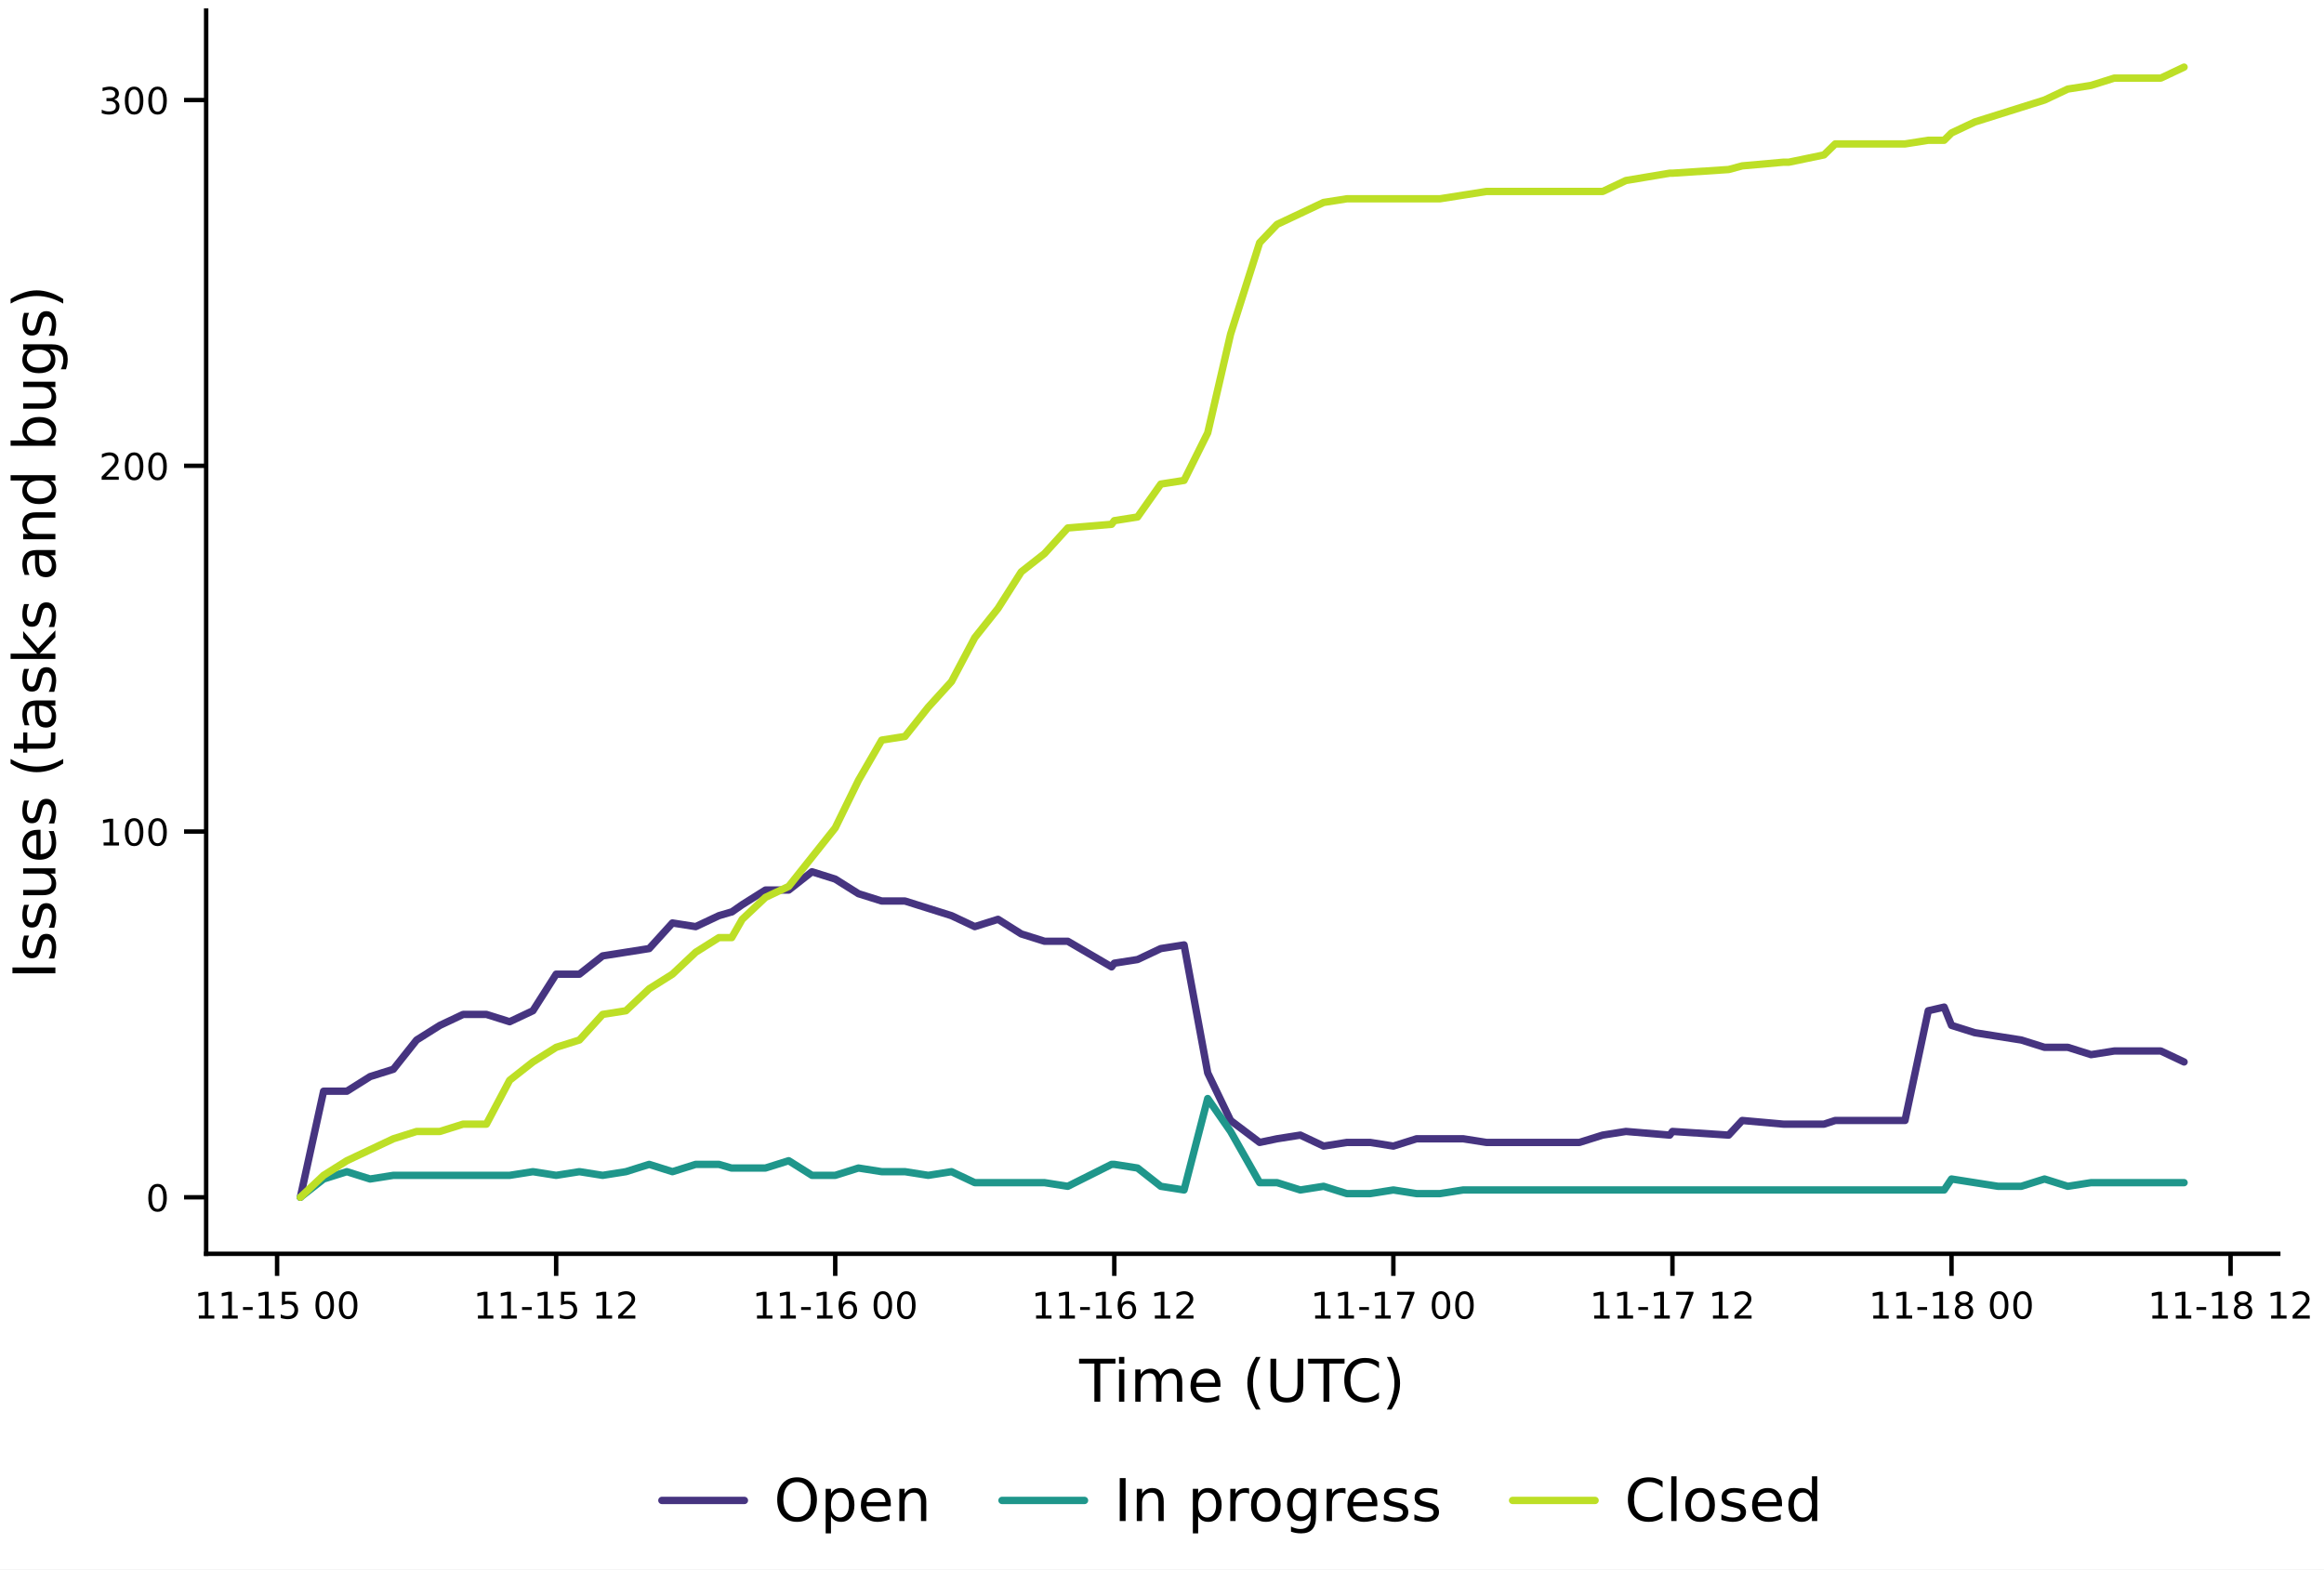
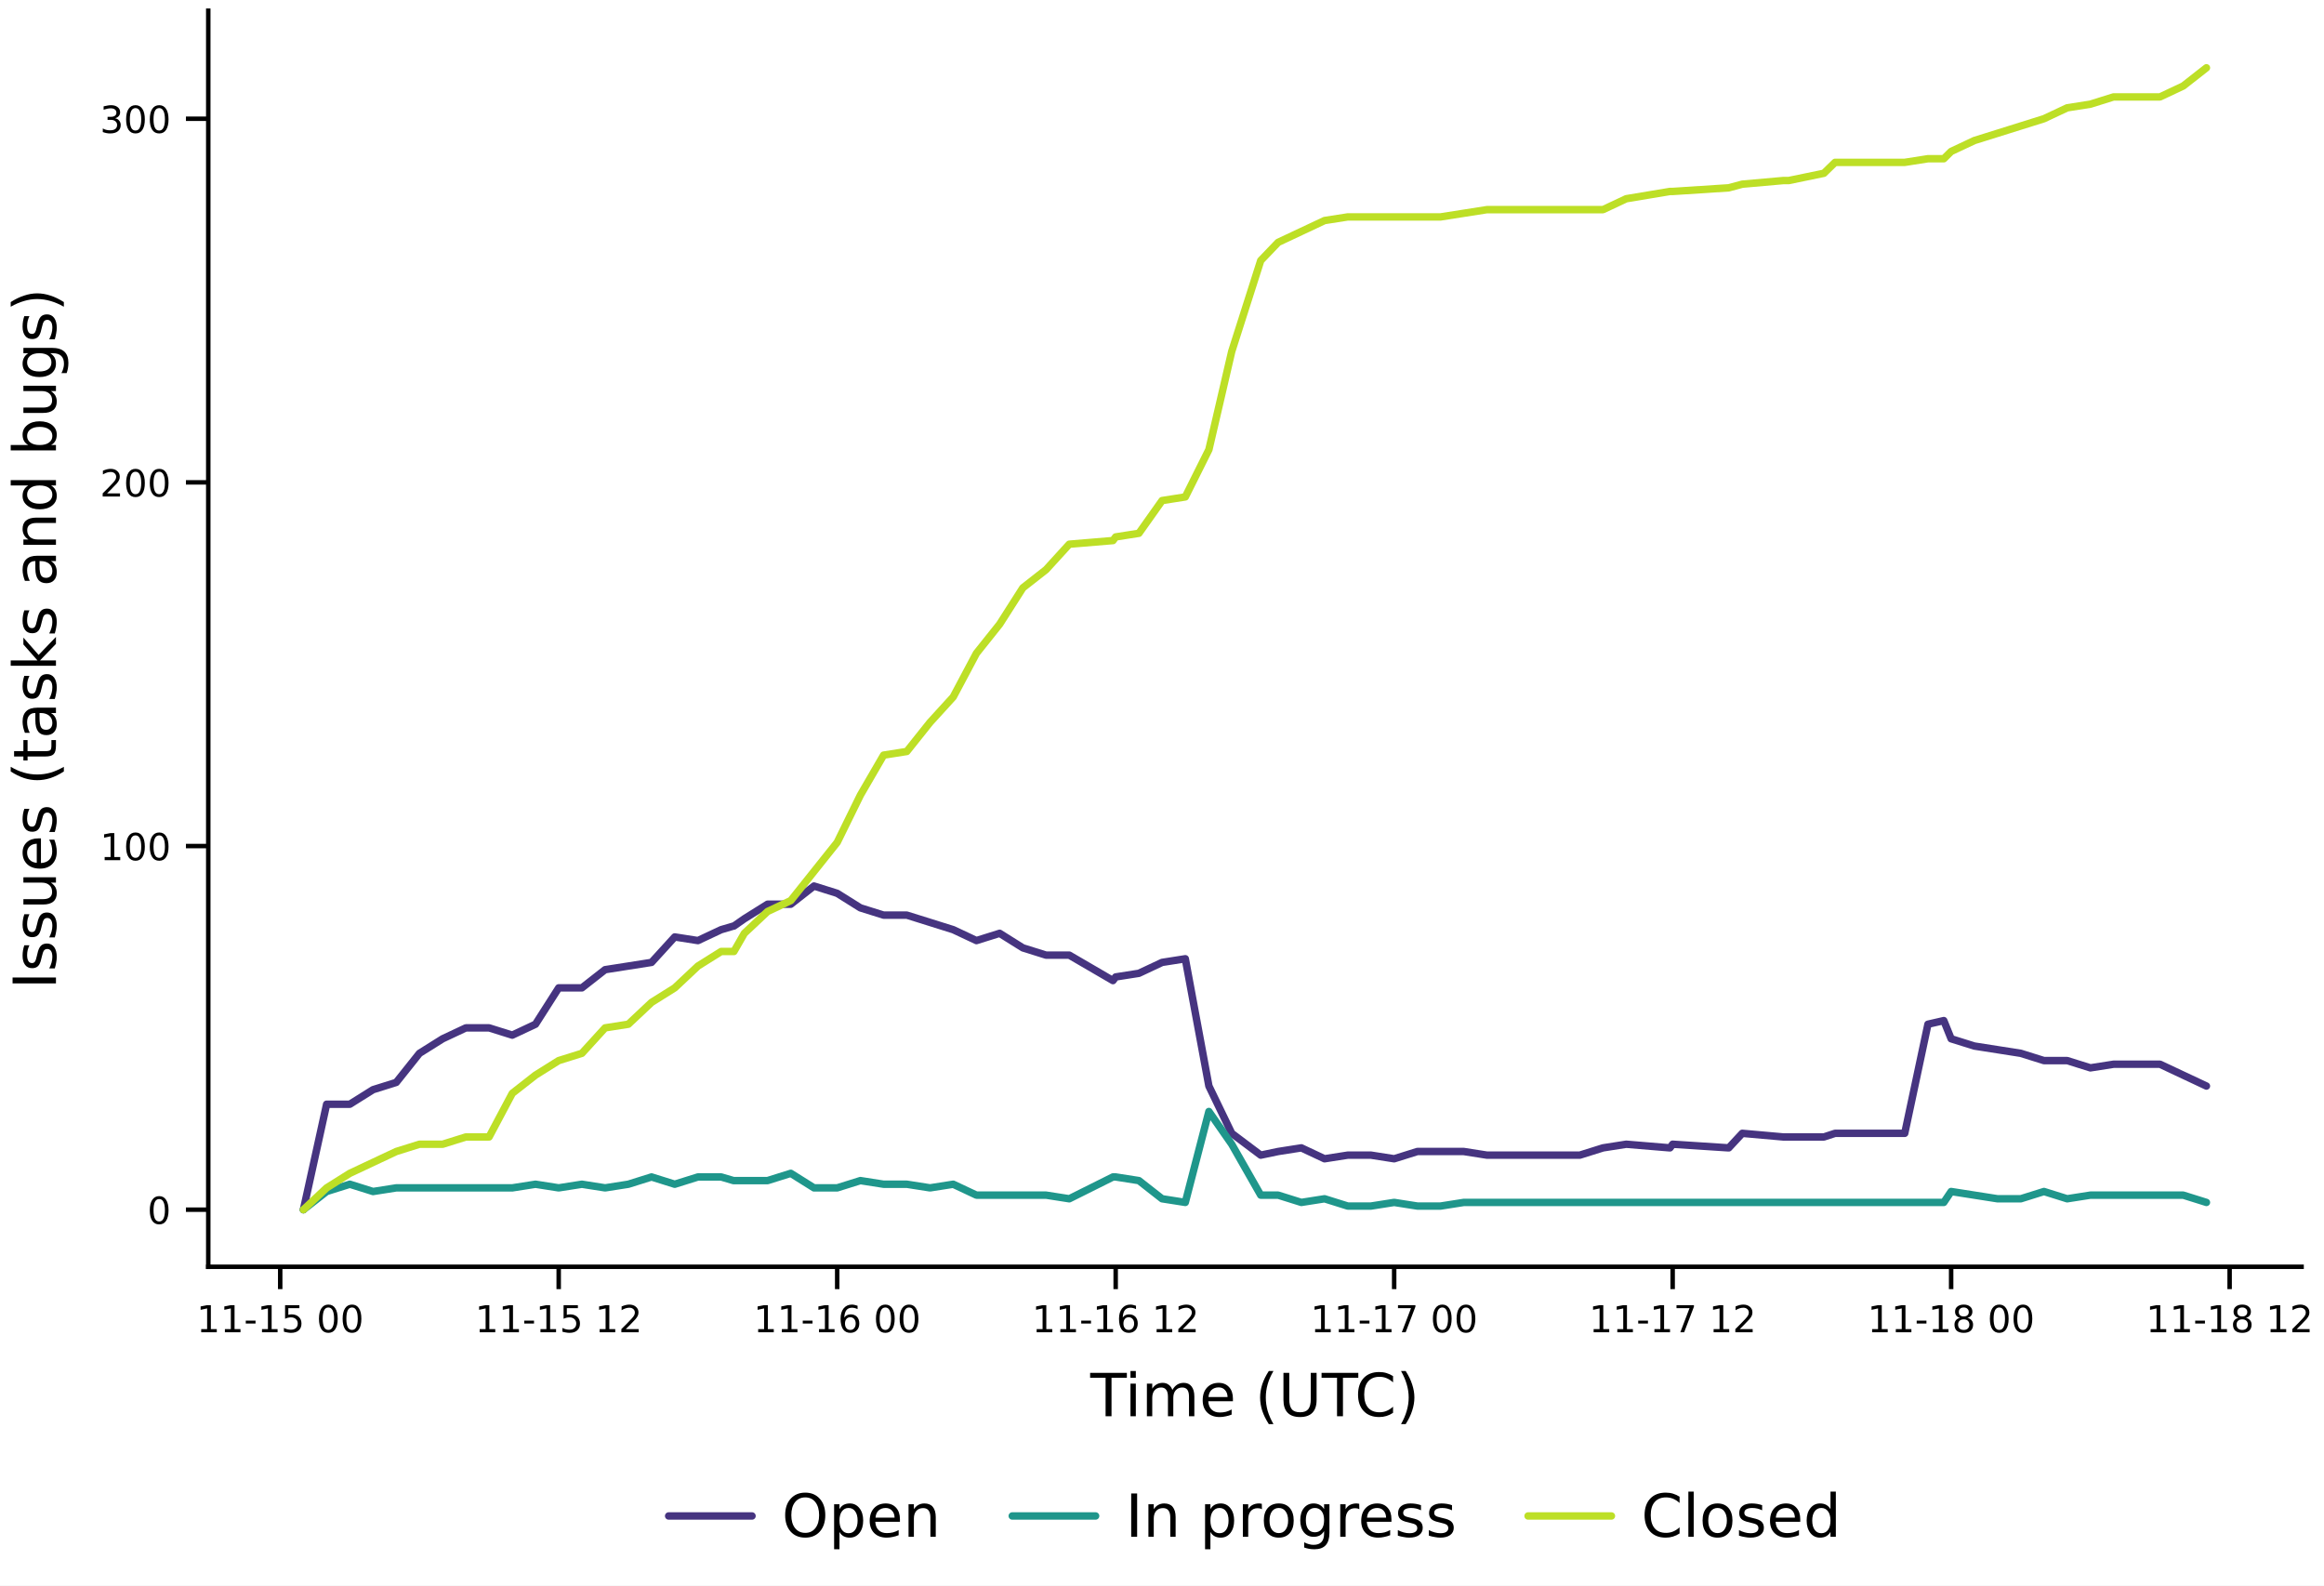
- <svg xmlns="http://www.w3.org/2000/svg" xmlns:xlink="http://www.w3.org/1999/xlink" width="315.465pt" height="213.046pt" viewBox="0 0 315.465 213.046" version="1.1">
+ <svg xmlns="http://www.w3.org/2000/svg" xmlns:xlink="http://www.w3.org/1999/xlink" width="312.269pt" height="213.046pt" viewBox="0 0 312.269 213.046" version="1.1">
  <defs>
    <style type="text/css">*{stroke-linejoin: round; stroke-linecap: butt}</style>
  </defs>
  <g id="figure_1">
    <g id="patch_1">
-       <path d="M -0 213.046  L 315.465 213.046  L 315.465 0  L -0 0  z " style="fill: #ffffff" />
+       <path d="M 0 213.046  L 312.269 213.046  L 312.269 0  L 0 0  z " style="fill: #ffffff" />
    </g>
    <g id="axes_1">
      <g id="patch_2">
        <path d="M 27.984 170.203  L 309.256 170.203  L 309.256 1.44  L 27.984 1.44  z " style="fill: #ffffff" />
      </g>
      <g id="matplotlib.axis_1">
        <g id="xtick_1">
          <g id="line2d_1">
            <defs>
-               <path id="mddbc699e39" d="M 0 0  L 0 3  " style="stroke: #000000; stroke-width: 0.6" />
+               <path id="mc7b40de007" d="M 0 0  L 0 3  " style="stroke: #000000; stroke-width: 0.6" />
            </defs>
            <g>
-               <use xlink:href="#mddbc699e39" x="37.613" y="170.203" style="stroke: #000000; stroke-width: 0.6" />
+               <use xlink:href="#mc7b40de007" x="37.651" y="170.203" style="stroke: #000000; stroke-width: 0.6" />
            </g>
          </g>
          <g id="text_1">
-             <text style="font-size: 5px; font-family: 'DejaVu Sans', sans-serif; text-anchor: middle" x="37.613" y="179.002" transform="rotate(-0 37.61263 179.0017)">11-15 00</text>
+             <text style="font-size: 5px; font-family: 'DejaVu Sans', sans-serif; text-anchor: middle" x="37.651" y="179.002" transform="rotate(-0 37.65113 179.0017)">11-15 00</text>
          </g>
        </g>
        <g id="xtick_2">
          <g id="line2d_2">
            <g>
-               <use xlink:href="#mddbc699e39" x="75.494" y="170.203" style="stroke: #000000; stroke-width: 0.6" />
+               <use xlink:href="#mc7b40de007" x="75.071" y="170.203" style="stroke: #000000; stroke-width: 0.6" />
            </g>
          </g>
          <g id="text_2">
-             <text style="font-size: 5px; font-family: 'DejaVu Sans', sans-serif; text-anchor: middle" x="75.494" y="179.002" transform="rotate(-0 75.49431 179.0017)">11-15 12</text>
+             <text style="font-size: 5px; font-family: 'DejaVu Sans', sans-serif; text-anchor: middle" x="75.071" y="179.002" transform="rotate(-0 75.07084 179.0017)">11-15 12</text>
          </g>
        </g>
        <g id="xtick_3">
          <g id="line2d_3">
            <g>
-               <use xlink:href="#mddbc699e39" x="113.376" y="170.203" style="stroke: #000000; stroke-width: 0.6" />
+               <use xlink:href="#mc7b40de007" x="112.491" y="170.203" style="stroke: #000000; stroke-width: 0.6" />
            </g>
          </g>
          <g id="text_3">
-             <text style="font-size: 5px; font-family: 'DejaVu Sans', sans-serif; text-anchor: middle" x="113.376" y="179.002" transform="rotate(-0 113.376 179.0017)">11-16 00</text>
+             <text style="font-size: 5px; font-family: 'DejaVu Sans', sans-serif; text-anchor: middle" x="112.491" y="179.002" transform="rotate(-0 112.4905 179.0017)">11-16 00</text>
          </g>
        </g>
        <g id="xtick_4">
          <g id="line2d_4">
            <g>
-               <use xlink:href="#mddbc699e39" x="151.258" y="170.203" style="stroke: #000000; stroke-width: 0.6" />
+               <use xlink:href="#mc7b40de007" x="149.91" y="170.203" style="stroke: #000000; stroke-width: 0.6" />
            </g>
          </g>
          <g id="text_4">
-             <text style="font-size: 5px; font-family: 'DejaVu Sans', sans-serif; text-anchor: middle" x="151.258" y="179.002" transform="rotate(-0 151.2577 179.0017)">11-16 12</text>
+             <text style="font-size: 5px; font-family: 'DejaVu Sans', sans-serif; text-anchor: middle" x="149.91" y="179.002" transform="rotate(-0 149.9102 179.0017)">11-16 12</text>
          </g>
        </g>
        <g id="xtick_5">
          <g id="line2d_5">
            <g>
-               <use xlink:href="#mddbc699e39" x="189.139" y="170.203" style="stroke: #000000; stroke-width: 0.6" />
+               <use xlink:href="#mc7b40de007" x="187.33" y="170.203" style="stroke: #000000; stroke-width: 0.6" />
            </g>
          </g>
          <g id="text_5">
-             <text style="font-size: 5px; font-family: 'DejaVu Sans', sans-serif; text-anchor: middle" x="189.139" y="179.002" transform="rotate(-0 189.1393 179.0017)">11-17 00</text>
+             <text style="font-size: 5px; font-family: 'DejaVu Sans', sans-serif; text-anchor: middle" x="187.33" y="179.002" transform="rotate(-0 187.3299 179.0017)">11-17 00</text>
          </g>
        </g>
        <g id="xtick_6">
          <g id="line2d_6">
            <g>
-               <use xlink:href="#mddbc699e39" x="227.021" y="170.203" style="stroke: #000000; stroke-width: 0.6" />
+               <use xlink:href="#mc7b40de007" x="224.75" y="170.203" style="stroke: #000000; stroke-width: 0.6" />
            </g>
          </g>
          <g id="text_6">
-             <text style="font-size: 5px; font-family: 'DejaVu Sans', sans-serif; text-anchor: middle" x="227.021" y="179.002" transform="rotate(-0 227.021 179.0017)">11-17 12</text>
+             <text style="font-size: 5px; font-family: 'DejaVu Sans', sans-serif; text-anchor: middle" x="224.75" y="179.002" transform="rotate(-0 224.7497 179.0017)">11-17 12</text>
          </g>
        </g>
        <g id="xtick_7">
          <g id="line2d_7">
            <g>
-               <use xlink:href="#mddbc699e39" x="264.903" y="170.203" style="stroke: #000000; stroke-width: 0.6" />
+               <use xlink:href="#mc7b40de007" x="262.169" y="170.203" style="stroke: #000000; stroke-width: 0.6" />
            </g>
          </g>
          <g id="text_7">
-             <text style="font-size: 5px; font-family: 'DejaVu Sans', sans-serif; text-anchor: middle" x="264.903" y="179.002" transform="rotate(-0 264.9027 179.0017)">11-18 00</text>
+             <text style="font-size: 5px; font-family: 'DejaVu Sans', sans-serif; text-anchor: middle" x="262.169" y="179.002" transform="rotate(-0 262.1694 179.0017)">11-18 00</text>
          </g>
        </g>
        <g id="xtick_8">
          <g id="line2d_8">
            <g>
-               <use xlink:href="#mddbc699e39" x="302.784" y="170.203" style="stroke: #000000; stroke-width: 0.6" />
+               <use xlink:href="#mc7b40de007" x="299.589" y="170.203" style="stroke: #000000; stroke-width: 0.6" />
            </g>
          </g>
          <g id="text_8">
-             <text style="font-size: 5px; font-family: 'DejaVu Sans', sans-serif; text-anchor: middle" x="302.784" y="179.002" transform="rotate(-0 302.7844 179.0017)">11-18 12</text>
+             <text style="font-size: 5px; font-family: 'DejaVu Sans', sans-serif; text-anchor: middle" x="299.589" y="179.002" transform="rotate(-0 299.5891 179.0017)">11-18 12</text>
          </g>
        </g>
        <g id="text_9">
          <text style="font-size: 8px; font-family: 'DejaVu Sans', sans-serif; text-anchor: middle" x="168.62" y="190.282" transform="rotate(-0 168.6201 190.2816)">Time (UTC)</text>
        </g>
      </g>
      <g id="matplotlib.axis_2">
        <g id="ytick_1">
          <g id="line2d_9">
            <defs>
-               <path id="mb9c809a498" d="M 0 0  L -3 0  " style="stroke: #000000; stroke-width: 0.6" />
+               <path id="m0cc67293a7" d="M 0 0  L -3 0  " style="stroke: #000000; stroke-width: 0.6" />
            </defs>
            <g>
-               <use xlink:href="#mb9c809a498" x="27.984" y="162.532" style="stroke: #000000; stroke-width: 0.6" />
+               <use xlink:href="#m0cc67293a7" x="27.984" y="162.532" style="stroke: #000000; stroke-width: 0.6" />
            </g>
          </g>
          <g id="text_10">
            <text style="font-size: 5px; font-family: 'DejaVu Sans', sans-serif; text-anchor: end" x="22.984" y="164.431" transform="rotate(-0 22.98438 164.4312)">0</text>
          </g>
        </g>
        <g id="ytick_2">
          <g id="line2d_10">
            <g>
-               <use xlink:href="#mb9c809a498" x="27.984" y="112.881" style="stroke: #000000; stroke-width: 0.6" />
+               <use xlink:href="#m0cc67293a7" x="27.984" y="113.672" style="stroke: #000000; stroke-width: 0.6" />
            </g>
          </g>
          <g id="text_11">
-             <text style="font-size: 5px; font-family: 'DejaVu Sans', sans-serif; text-anchor: end" x="22.984" y="114.781" transform="rotate(-0 22.98438 114.7805)">100</text>
+             <text style="font-size: 5px; font-family: 'DejaVu Sans', sans-serif; text-anchor: end" x="22.984" y="115.571" transform="rotate(-0 22.98438 115.5711)">100</text>
          </g>
        </g>
        <g id="ytick_3">
          <g id="line2d_11">
            <g>
-               <use xlink:href="#mb9c809a498" x="27.984" y="63.23" style="stroke: #000000; stroke-width: 0.6" />
+               <use xlink:href="#m0cc67293a7" x="27.984" y="64.812" style="stroke: #000000; stroke-width: 0.6" />
            </g>
          </g>
          <g id="text_12">
-             <text style="font-size: 5px; font-family: 'DejaVu Sans', sans-serif; text-anchor: end" x="22.984" y="65.13" transform="rotate(-0 22.98438 65.12976)">200</text>
+             <text style="font-size: 5px; font-family: 'DejaVu Sans', sans-serif; text-anchor: end" x="22.984" y="66.711" transform="rotate(-0 22.98438 66.71099)">200</text>
          </g>
        </g>
        <g id="ytick_4">
          <g id="line2d_12">
            <g>
-               <use xlink:href="#mb9c809a498" x="27.984" y="13.58" style="stroke: #000000; stroke-width: 0.6" />
+               <use xlink:href="#m0cc67293a7" x="27.984" y="15.951" style="stroke: #000000; stroke-width: 0.6" />
            </g>
          </g>
          <g id="text_13">
-             <text style="font-size: 5px; font-family: 'DejaVu Sans', sans-serif; text-anchor: end" x="22.984" y="15.479" transform="rotate(-0 22.98438 15.47902)">300</text>
+             <text style="font-size: 5px; font-family: 'DejaVu Sans', sans-serif; text-anchor: end" x="22.984" y="17.851" transform="rotate(-0 22.98438 17.85087)">300</text>
          </g>
        </g>
        <g id="text_14">
          <text style="font-size: 8px; font-family: 'DejaVu Sans', sans-serif; text-anchor: middle" x="7.519" y="85.821" transform="rotate(-90 7.51875 85.82143)">Issues (tasks and bugs)</text>
        </g>
      </g>
      <g id="line2d_13">
-         <path d="M 40.769 162.532  L 43.926 148.133  L 47.083 148.133  L 50.24 146.147  L 53.397 145.154  L 56.553 141.182  L 59.71 139.196  L 62.867 137.706  L 66.024 137.706  L 69.181 138.699  L 72.338 137.21  L 75.494 132.245  L 78.651 132.245  L 81.808 129.762  L 84.965 129.266  L 88.122 128.769  L 91.278 125.294  L 94.435 125.79  L 97.592 124.301  L 99.276 123.804  L 99.328 123.804  L 100.749 122.811  L 103.906 120.825  L 107.062 120.825  L 110.219 118.343  L 113.376 119.336  L 116.533 121.322  L 119.69 122.315  L 122.846 122.315  L 126.003 123.308  L 129.16 124.301  L 132.317 125.79  L 135.474 124.797  L 138.63 126.783  L 141.787 127.776  L 144.944 127.776  L 150.889 131.252  L 151.258 130.755  L 154.414 130.259  L 157.571 128.769  L 160.728 128.273  L 163.938 145.651  L 167.042 152.105  L 170.988 155.084  L 173.355 154.588  L 176.512 154.091  L 179.669 155.581  L 182.826 155.084  L 185.983 155.084  L 189.139 155.581  L 192.296 154.588  L 195.453 154.588  L 198.61 154.588  L 201.767 155.084  L 204.923 155.084  L 208.08 155.084  L 211.237 155.084  L 214.394 155.084  L 217.551 154.091  L 220.707 153.595  L 226.653 154.091  L 227.021 153.595  L 234.65 154.091  L 236.491 152.105  L 242.068 152.602  L 242.805 152.602  L 247.593 152.602  L 249.119 152.105  L 252.275 152.105  L 255.432 152.105  L 258.589 152.105  L 261.746 137.21  L 263.903 136.713  L 264.903 139.196  L 268.059 140.189  L 271.216 140.686  L 274.373 141.182  L 277.53 142.175  L 280.687 142.175  L 283.844 143.168  L 287 142.672  L 290.157 142.672  L 293.314 142.672  L 296.471 144.161  " clip-path="url(#p7f2030b8d7)" style="fill: none; stroke: #463480; stroke-linecap: round" />
+         <path d="M 40.769 162.532  L 43.888 148.362  L 47.006 148.362  L 50.124 146.408  L 53.243 145.431  L 56.361 141.522  L 59.479 139.568  L 62.598 138.102  L 65.716 138.102  L 68.834 139.079  L 71.953 137.613  L 75.071 132.727  L 78.189 132.727  L 81.307 130.284  L 84.426 129.796  L 87.544 129.307  L 90.662 125.887  L 93.781 126.375  L 96.899 124.91  L 98.562 124.421  L 98.614 124.421  L 100.017 123.444  L 103.136 121.489  L 106.254 121.489  L 109.372 119.046  L 112.491 120.024  L 115.609 121.978  L 118.727 122.955  L 121.845 122.955  L 124.964 123.932  L 128.082 124.91  L 131.2 126.375  L 134.319 125.398  L 137.437 127.353  L 140.555 128.33  L 143.674 128.33  L 149.546 131.75  L 149.91 131.261  L 153.029 130.773  L 156.147 129.307  L 159.265 128.818  L 162.435 145.919  L 165.502 152.271  L 169.4 155.203  L 171.738 154.714  L 174.857 154.226  L 177.975 155.691  L 181.093 155.203  L 184.212 155.203  L 187.33 155.691  L 190.448 154.714  L 193.567 154.714  L 196.685 154.714  L 199.803 155.203  L 202.921 155.203  L 206.04 155.203  L 209.158 155.203  L 212.276 155.203  L 215.395 154.226  L 218.513 153.737  L 224.386 154.226  L 224.75 153.737  L 232.286 154.226  L 234.105 152.271  L 239.614 152.76  L 240.341 152.76  L 245.071 152.76  L 246.578 152.271  L 249.696 152.271  L 252.814 152.271  L 255.933 152.271  L 259.051 137.613  L 261.182 137.125  L 262.169 139.568  L 265.288 140.545  L 268.406 141.033  L 271.524 141.522  L 274.643 142.499  L 277.761 142.499  L 280.879 143.476  L 283.998 142.988  L 287.116 142.988  L 290.234 142.988  L 293.352 144.454  L 296.471 145.919  " clip-path="url(#pa328d14265)" style="fill: none; stroke: #463480; stroke-linecap: round" />
      </g>
      <g id="line2d_14">
-         <path d="M 40.769 162.532  L 43.926 160.049  L 47.083 159.056  L 50.24 160.049  L 53.397 159.553  L 56.553 159.553  L 59.71 159.553  L 62.867 159.553  L 66.024 159.553  L 69.181 159.553  L 72.338 159.056  L 75.494 159.553  L 78.651 159.056  L 81.808 159.553  L 84.965 159.056  L 88.122 158.063  L 91.278 159.056  L 94.435 158.063  L 97.592 158.063  L 99.276 158.56  L 99.328 158.56  L 100.749 158.56  L 103.906 158.56  L 107.062 157.567  L 110.219 159.553  L 113.376 159.553  L 116.533 158.56  L 119.69 159.056  L 122.846 159.056  L 126.003 159.553  L 129.16 159.056  L 132.317 160.546  L 135.474 160.546  L 138.63 160.546  L 141.787 160.546  L 144.944 161.042  L 150.889 158.063  L 151.258 158.063  L 154.414 158.56  L 157.571 161.042  L 160.728 161.539  L 163.938 149.126  L 167.042 153.595  L 170.988 160.546  L 173.355 160.546  L 176.512 161.539  L 179.669 161.042  L 182.826 162.035  L 185.983 162.035  L 189.139 161.539  L 192.296 162.035  L 195.453 162.035  L 198.61 161.539  L 201.767 161.539  L 204.923 161.539  L 208.08 161.539  L 211.237 161.539  L 214.394 161.539  L 217.551 161.539  L 220.707 161.539  L 226.653 161.539  L 227.021 161.539  L 234.65 161.539  L 236.491 161.539  L 242.068 161.539  L 242.805 161.539  L 247.593 161.539  L 249.119 161.539  L 252.275 161.539  L 255.432 161.539  L 258.589 161.539  L 261.746 161.539  L 263.903 161.539  L 264.903 160.049  L 268.059 160.546  L 271.216 161.042  L 274.373 161.042  L 277.53 160.049  L 280.687 161.042  L 283.844 160.546  L 287 160.546  L 290.157 160.546  L 293.314 160.546  L 296.471 160.546  " clip-path="url(#p7f2030b8d7)" style="fill: none; stroke: #1f968b; stroke-linecap: round" />
+         <path d="M 40.769 162.532  L 43.888 160.089  L 47.006 159.112  L 50.124 160.089  L 53.243 159.6  L 56.361 159.6  L 59.479 159.6  L 62.598 159.6  L 65.716 159.6  L 68.834 159.6  L 71.953 159.112  L 75.071 159.6  L 78.189 159.112  L 81.307 159.6  L 84.426 159.112  L 87.544 158.134  L 90.662 159.112  L 93.781 158.134  L 96.899 158.134  L 98.562 158.623  L 98.614 158.623  L 100.017 158.623  L 103.136 158.623  L 106.254 157.646  L 109.372 159.6  L 112.491 159.6  L 115.609 158.623  L 118.727 159.112  L 121.845 159.112  L 124.964 159.6  L 128.082 159.112  L 131.2 160.577  L 134.319 160.577  L 137.437 160.577  L 140.555 160.577  L 143.674 161.066  L 149.546 158.134  L 149.91 158.134  L 153.029 158.623  L 156.147 161.066  L 159.265 161.555  L 162.435 149.34  L 165.502 153.737  L 169.4 160.577  L 171.738 160.577  L 174.857 161.555  L 177.975 161.066  L 181.093 162.043  L 184.212 162.043  L 187.33 161.555  L 190.448 162.043  L 193.567 162.043  L 196.685 161.555  L 199.803 161.555  L 202.921 161.555  L 206.04 161.555  L 209.158 161.555  L 212.276 161.555  L 215.395 161.555  L 218.513 161.555  L 224.386 161.555  L 224.75 161.555  L 232.286 161.555  L 234.105 161.555  L 239.614 161.555  L 240.341 161.555  L 245.071 161.555  L 246.578 161.555  L 249.696 161.555  L 252.814 161.555  L 255.933 161.555  L 259.051 161.555  L 261.182 161.555  L 262.169 160.089  L 265.288 160.577  L 268.406 161.066  L 271.524 161.066  L 274.643 160.089  L 277.761 161.066  L 280.879 160.577  L 283.998 160.577  L 287.116 160.577  L 290.234 160.577  L 293.352 160.577  L 296.471 161.555  " clip-path="url(#pa328d14265)" style="fill: none; stroke: #1f968b; stroke-linecap: round" />
      </g>
      <g id="line2d_15">
-         <path d="M 40.769 162.532  L 43.926 159.553  L 47.083 157.567  L 50.24 156.077  L 53.397 154.588  L 56.553 153.595  L 59.71 153.595  L 62.867 152.602  L 66.024 152.602  L 69.181 146.644  L 72.338 144.161  L 75.494 142.175  L 78.651 141.182  L 81.808 137.706  L 84.965 137.21  L 88.122 134.231  L 91.278 132.245  L 94.435 129.266  L 97.592 127.28  L 99.276 127.28  L 99.328 127.28  L 100.749 124.797  L 103.906 121.818  L 107.062 120.329  L 110.219 116.357  L 113.376 112.385  L 116.533 105.93  L 119.69 100.468  L 122.846 99.972  L 126.003 96  L 129.16 92.524  L 132.317 86.566  L 135.474 82.594  L 138.63 77.629  L 141.787 75.147  L 144.944 71.671  L 150.889 71.174  L 151.258 70.678  L 154.414 70.181  L 157.571 65.713  L 160.728 65.216  L 163.938 58.762  L 167.042 45.356  L 170.988 32.943  L 173.355 30.461  L 176.512 28.971  L 179.669 27.482  L 182.826 26.985  L 185.983 26.985  L 189.139 26.985  L 192.296 26.985  L 195.453 26.985  L 198.61 26.489  L 201.767 25.992  L 204.923 25.992  L 208.08 25.992  L 211.237 25.992  L 214.394 25.992  L 217.551 25.992  L 220.707 24.503  L 226.653 23.51  L 227.021 23.51  L 234.65 23.013  L 236.491 22.517  L 242.068 22.02  L 242.805 22.02  L 247.593 21.027  L 249.119 19.538  L 252.275 19.538  L 255.432 19.538  L 258.589 19.538  L 261.746 19.041  L 263.903 19.041  L 264.903 18.048  L 268.059 16.559  L 271.216 15.566  L 274.373 14.573  L 277.53 13.58  L 280.687 12.09  L 283.844 11.594  L 287 10.601  L 290.157 10.601  L 293.314 10.601  L 296.471 9.111  " clip-path="url(#p7f2030b8d7)" style="fill: none; stroke: #bddf26; stroke-linecap: round" />
+         <path d="M 40.769 162.532  L 43.888 159.6  L 47.006 157.646  L 50.124 156.18  L 53.243 154.714  L 56.361 153.737  L 59.479 153.737  L 62.598 152.76  L 65.716 152.76  L 68.834 146.897  L 71.953 144.454  L 75.071 142.499  L 78.189 141.522  L 81.307 138.102  L 84.426 137.613  L 87.544 134.682  L 90.662 132.727  L 93.781 129.796  L 96.899 127.841  L 98.562 127.841  L 98.614 127.841  L 100.017 125.398  L 103.136 122.467  L 106.254 121.001  L 109.372 117.092  L 112.491 113.183  L 115.609 106.831  L 118.727 101.457  L 121.845 100.968  L 124.964 97.059  L 128.082 93.639  L 131.2 87.776  L 134.319 83.867  L 137.437 78.981  L 140.555 76.538  L 143.674 73.118  L 149.546 72.629  L 149.91 72.141  L 153.029 71.652  L 156.147 67.255  L 159.265 66.766  L 162.435 60.414  L 165.502 47.222  L 169.4 35.007  L 171.738 32.564  L 174.857 31.098  L 177.975 29.632  L 181.093 29.144  L 184.212 29.144  L 187.33 29.144  L 190.448 29.144  L 193.567 29.144  L 196.685 28.655  L 199.803 28.166  L 202.921 28.166  L 206.04 28.166  L 209.158 28.166  L 212.276 28.166  L 215.395 28.166  L 218.513 26.701  L 224.386 25.723  L 224.75 25.723  L 232.286 25.235  L 234.105 24.746  L 239.614 24.258  L 240.341 24.258  L 245.071 23.28  L 246.578 21.815  L 249.696 21.815  L 252.814 21.815  L 255.933 21.815  L 259.051 21.326  L 261.182 21.326  L 262.169 20.349  L 265.288 18.883  L 268.406 17.906  L 271.524 16.929  L 274.643 15.951  L 277.761 14.486  L 280.879 13.997  L 283.998 13.02  L 287.116 13.02  L 290.234 13.02  L 293.352 11.554  L 296.471 9.111  " clip-path="url(#pa328d14265)" style="fill: none; stroke: #bddf26; stroke-linecap: round" />
      </g>
      <g id="patch_3">
        <path d="M 27.984 170.203  L 27.984 1.44  " style="fill: none; stroke: #000000; stroke-width: 0.6; stroke-linejoin: miter; stroke-linecap: square" />
      </g>
      <g id="patch_4">
        <path d="M 27.984 170.203  L 309.256 170.203  " style="fill: none; stroke: #000000; stroke-width: 0.6; stroke-linejoin: miter; stroke-linecap: square" />
      </g>
      <g id="legend_1">
        <g id="line2d_16">
          <path d="M 89.846 203.684  L 95.446 203.684  L 101.046 203.684  " style="fill: none; stroke: #463480; stroke-linecap: round" />
        </g>
        <g id="text_15">
          <text style="font-size: 8px; font-family: 'DejaVu Sans', sans-serif; text-anchor: start" x="105.046" y="206.484" transform="rotate(-0 105.0457 206.4837)">Open</text>
        </g>
        <g id="line2d_17">
          <path d="M 136.014 203.684  L 141.614 203.684  L 147.214 203.684  " style="fill: none; stroke: #1f968b; stroke-linecap: round" />
        </g>
        <g id="text_16">
          <text style="font-size: 8px; font-family: 'DejaVu Sans', sans-serif; text-anchor: start" x="151.214" y="206.484" transform="rotate(-0 151.2145 206.4837)">In progress</text>
        </g>
        <g id="line2d_18">
          <path d="M 205.322 203.684  L 210.922 203.684  L 216.522 203.684  " style="fill: none; stroke: #bddf26; stroke-linecap: round" />
        </g>
        <g id="text_17">
          <text style="font-size: 8px; font-family: 'DejaVu Sans', sans-serif; text-anchor: start" x="220.522" y="206.484" transform="rotate(-0 220.522 206.4837)">Closed</text>
        </g>
      </g>
    </g>
  </g>
  <defs>
-     <clipPath id="p7f2030b8d7">
+     <clipPath id="pa328d14265">
      <rect x="27.984" y="1.44" width="281.271" height="168.763" />
    </clipPath>
  </defs>
</svg>
